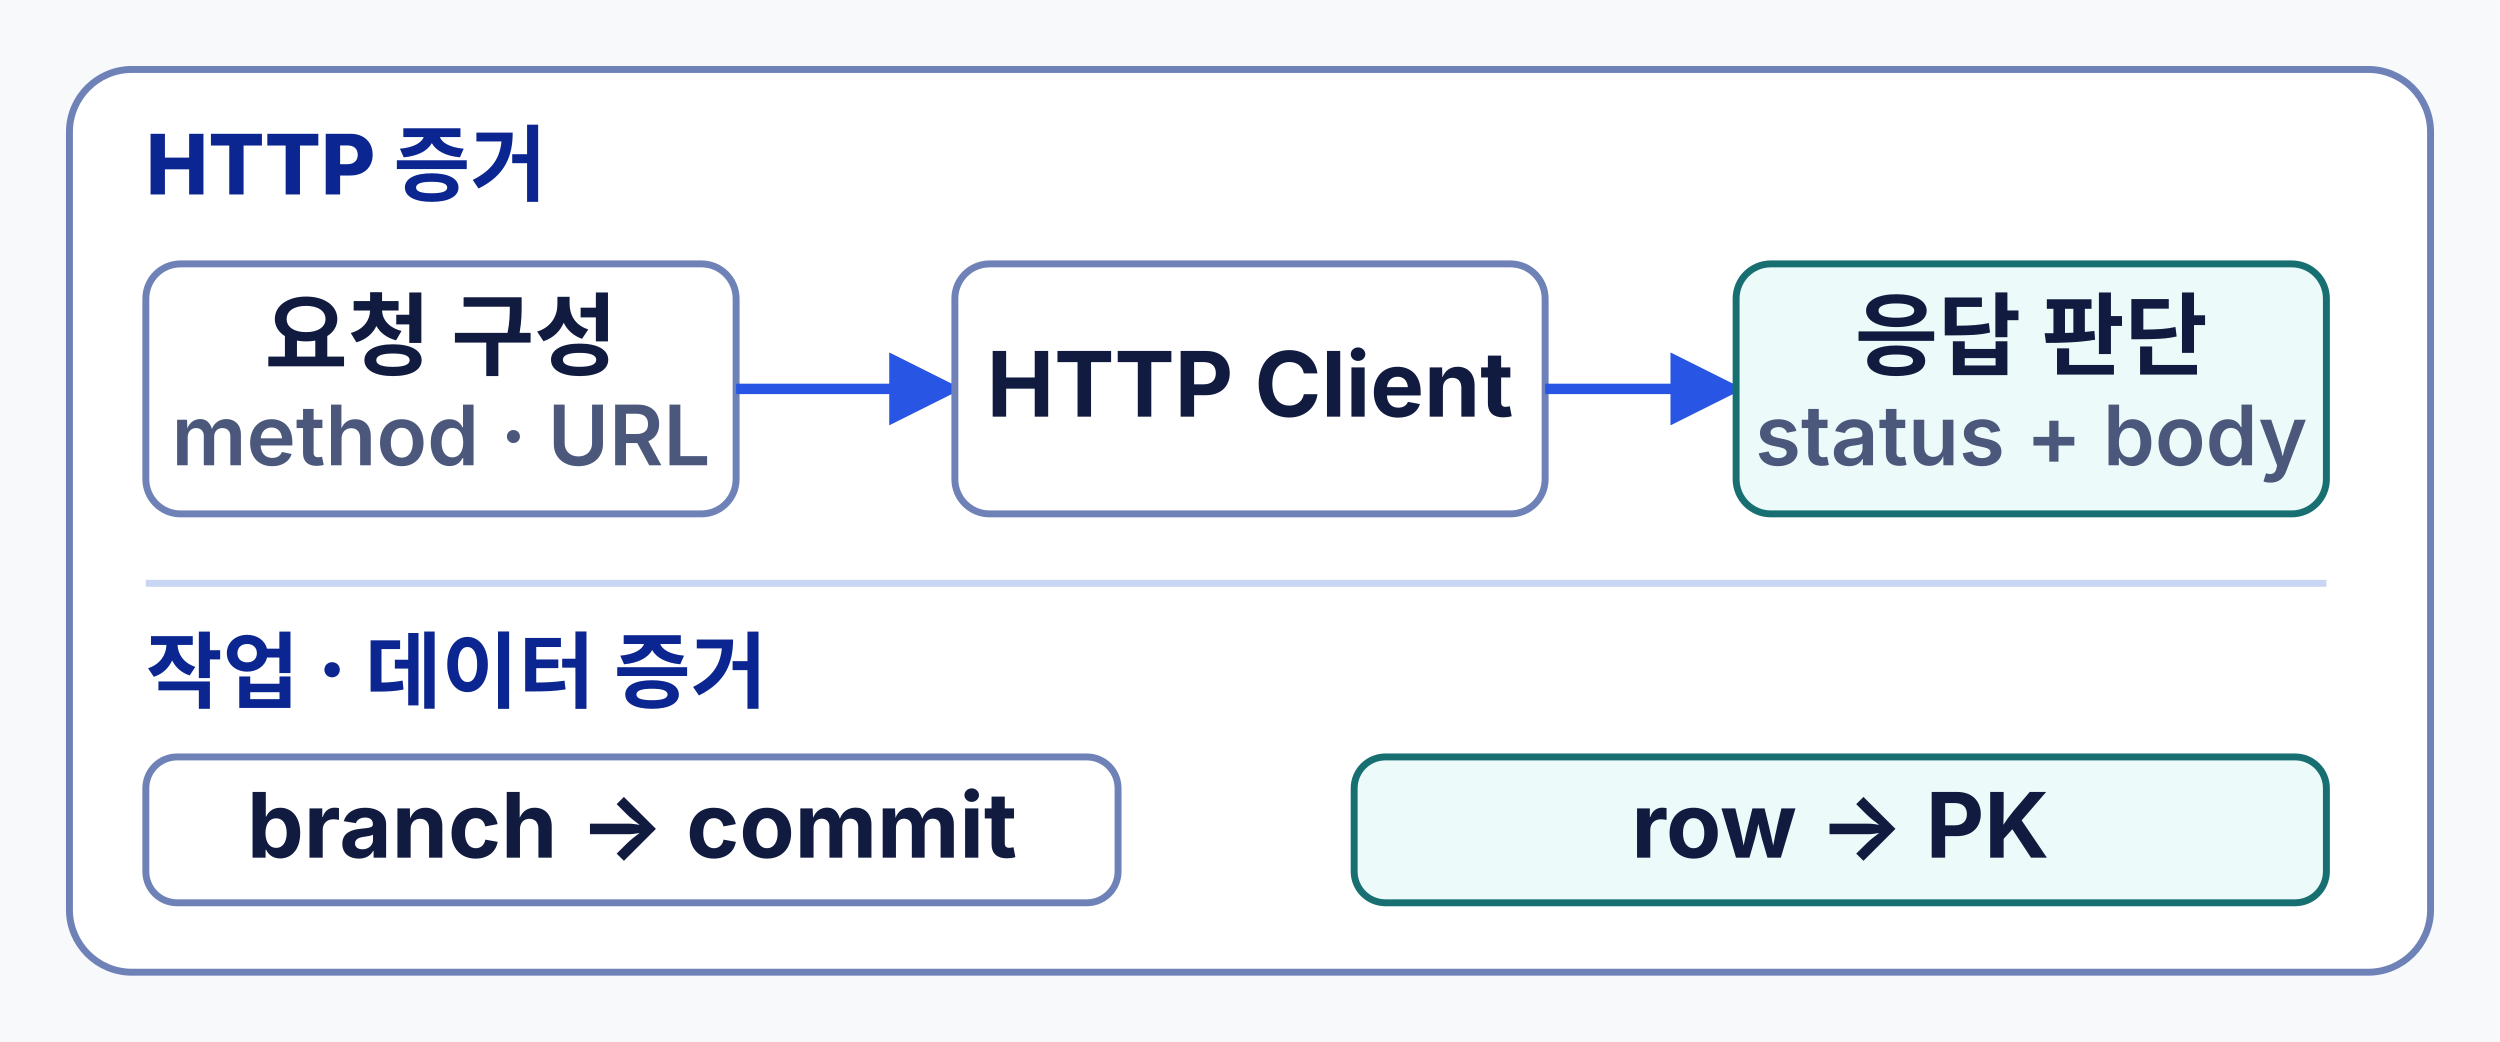
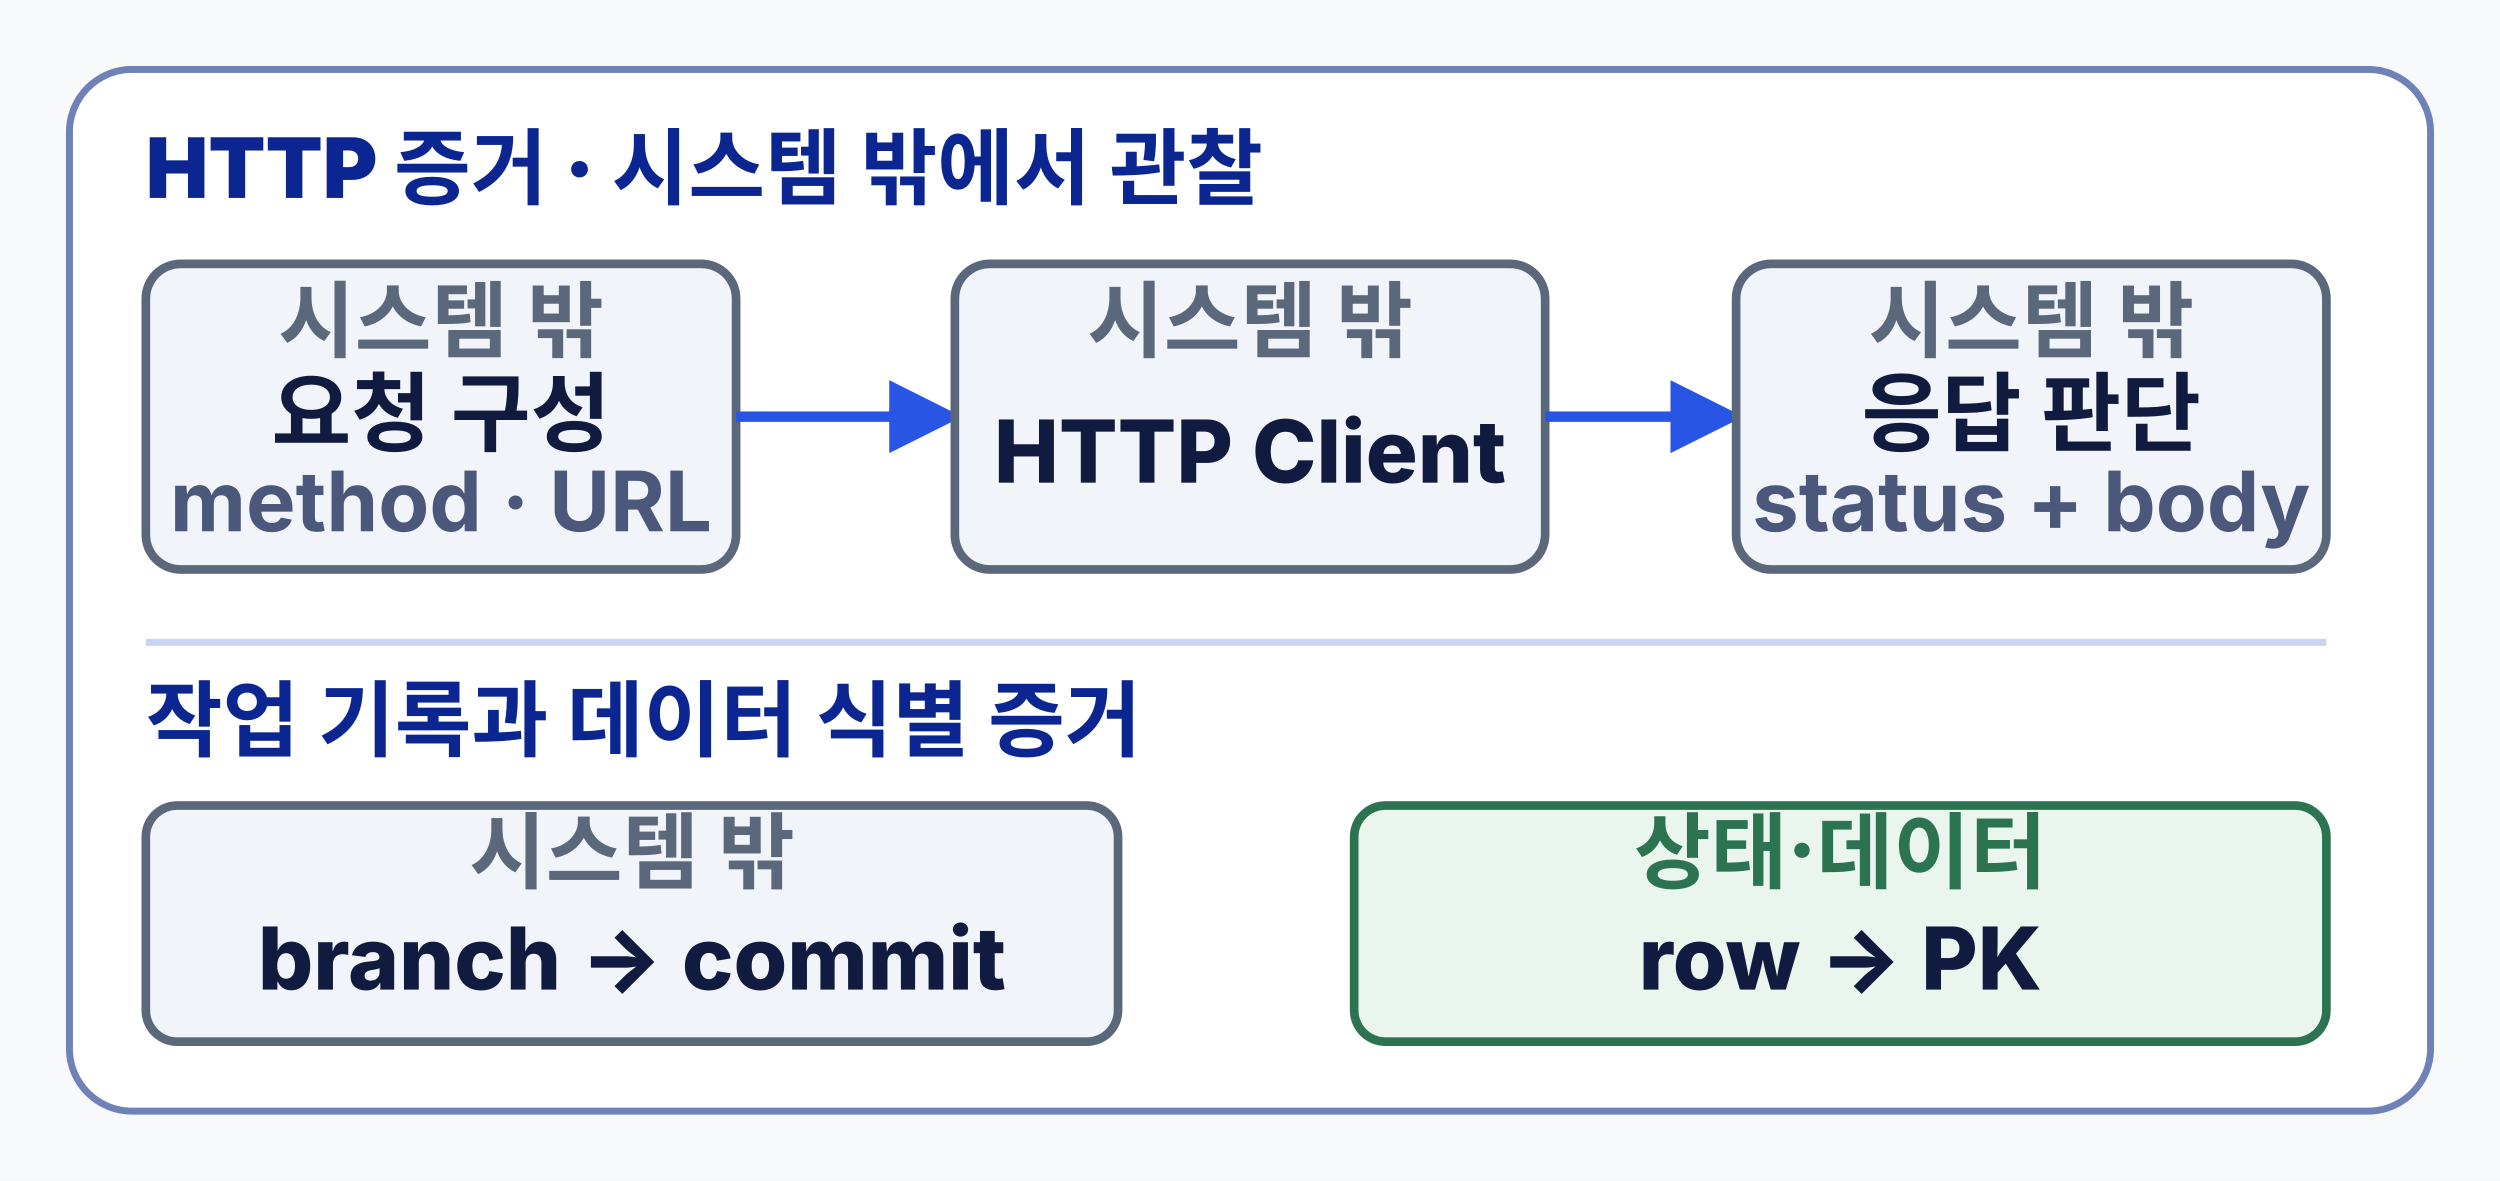
- <svg xmlns="http://www.w3.org/2000/svg" viewBox="0 0 720 300" role="img" aria-labelledby="seq00-title seq00-desc">
+ <svg xmlns="http://www.w3.org/2000/svg" viewBox="0 0 720 340" role="img" aria-labelledby="seq00-title seq00-desc">
  <defs>
    <marker id="arrow" viewBox="0 0 10 10" refX="9" refY="5" markerWidth="7" markerHeight="7" orient="auto-start-reverse">
      <path d="M0 0 10 5 0 10z" fill="#2955E4" />
    </marker>
-     <marker id="arrow-teal" viewBox="0 0 10 10" refX="9" refY="5" markerWidth="7" markerHeight="7" orient="auto-start-reverse">
-       <path d="M0 0 10 5 0 10z" fill="#176F72" />
-     </marker>
-     <style>.frame{fill:#fff;stroke:#6f82b8;stroke-width:2}.node{fill:#fff;stroke:#6f82b8;stroke-width:2}.soft{fill:#ecfbfa;stroke:#176f72;stroke-width:2}.warning{fill:#eef4ff;stroke:#2955e4;stroke-width:2}.boundary{fill:#eaf0fb;stroke:#6f82b8;stroke-width:2;stroke-dasharray:7 5}.boundary-strong{fill:#ecfbfa;stroke:#176f72;stroke-width:3}.arrow{fill:none;stroke:#2955e4;stroke-width:3;marker-end:url(#arrow)}.return{fill:none;stroke:#176f72;stroke-width:3;marker-end:url(#arrow-teal)}.stop{fill:none;stroke:#2955e4;stroke-width:2;stroke-dasharray:6 4}.divider{stroke:#c9d6f3;stroke-width:2}.title{fill:#111b3f;font:700 26px system-ui,-apple-system,sans-serif;text-anchor:middle}.copy{fill:#4b587c;font:600 24px system-ui,-apple-system,sans-serif;text-anchor:middle}.label{fill:#0c2691;font:800 24px system-ui,-apple-system,sans-serif}.teal{fill:#176f72}</style>
+     <style>
+       text{font-family:system-ui,-apple-system,BlinkMacSystemFont,sans-serif;fill:#111B3F}
+       .frame{fill:#FFFFFF;stroke:#6F82B8;stroke-width:2}
+       .node{stroke-width:2.5}
+       .layer-outside{fill:#F1F5F9;stroke:#5B677A}
+       .layer-interface{fill:#E6F4F7;stroke:#0E7490}
+       .layer-application{fill:#F2EDFF;stroke:#6D43A8}
+       .layer-resource{fill:#EAF5EE;stroke:#2C7352}
+       .layer-integration{fill:#FFF4D6;stroke:#926000}
+       .layer-runtime{fill:#EEF2F7;stroke:#52627A}
+       [data-layer="outside"] .layer{fill:#5B677A}
+       [data-layer="resource"] .layer{fill:#2C7352}
+       .flow{fill:none;stroke:#2955E4;stroke-width:3;marker-end:url(#arrow)}
+       .divider{stroke:#C9D6F3;stroke-width:2}
+       .group{font-size:24px;font-weight:850;fill:#0C2691}
+       .layer{font-size:24px;font-weight:800;fill:#4B587C}
+       .name{font-size:25px;font-weight:800;text-anchor:middle}
+       .body{font-size:24px;font-weight:650;fill:#4B587C;text-anchor:middle}
+     </style>
  </defs>
-   <rect width="720" height="300" fill="#F8F9FB" />
-   <rect x="20" y="20" width="680" height="260" rx="18" class="frame" />
-   <text x="42" y="56" class="label">HTTP 증거</text>
-   <rect x="42" y="76" width="170" height="72" rx="10" class="node" />
-   <text x="127" y="106" class="title">요청 구성</text>
-   <text x="127" y="134" class="copy">method · URL</text>
-   <path d="M212 112h63" class="arrow" />
-   <rect x="275" y="76" width="170" height="72" rx="10" class="node" />
-   <text x="360" y="120" class="title">HTTP Client</text>
-   <path d="M445 112h55" class="arrow" />
-   <rect x="500" y="76" width="170" height="72" rx="10" class="soft" />
-   <text x="585" y="106" class="title">응답 판단</text>
-   <text x="585" y="134" class="copy">status + body</text>
-   <line x1="42" y1="168" x2="670" y2="168" class="divider" />
-   <text x="42" y="202" class="label">작업 · 데이터 증거</text>
-   <rect x="42" y="218" width="280" height="42" rx="9" class="node" />
-   <text x="182" y="247" class="title">branch → commit</text>
-   <rect x="390" y="218" width="280" height="42" rx="9" class="soft" />
-   <text x="530" y="247" class="title">row → PK</text>
+   <rect width="720" height="340" fill="#F8F9FB" />
+   <rect x="20" y="20" width="680" height="300" rx="18" class="frame" />
+   <text x="42" y="57" class="group">HTTP 증거 · 시스템 밖에서 관찰</text>
+   <g data-layer="outside">
+     <rect x="42" y="76" width="170" height="88" rx="10" class="node layer-outside" />
+     <text x="127" y="101" class="layer" text-anchor="middle">시스템 밖</text>
+     <text x="127" y="128" class="name">요청 구성</text>
+     <text x="127" y="153" class="body">method · URL</text>
+   </g>
+   <path d="M212 120h63" class="flow" />
+   <g data-layer="outside">
+     <rect x="275" y="76" width="170" height="88" rx="10" class="node layer-outside" />
+     <text x="360" y="101" class="layer" text-anchor="middle">시스템 밖</text>
+     <text x="360" y="139" class="name">HTTP Client</text>
+   </g>
+   <path d="M445 120h55" class="flow" />
+   <g data-layer="outside">
+     <rect x="500" y="76" width="170" height="88" rx="10" class="node layer-outside" />
+     <text x="585" y="101" class="layer" text-anchor="middle">시스템 밖</text>
+     <text x="585" y="128" class="name">응답 판단</text>
+     <text x="585" y="153" class="body">status + body</text>
+   </g>
+   <line x1="42" y1="185" x2="670" y2="185" class="divider" />
+   <text x="42" y="216" class="group">작업 기록과 데이터 식별 증거</text>
+   <g data-layer="outside">
+     <rect x="42" y="232" width="280" height="68" rx="9" class="node layer-outside" />
+     <text x="182" y="254" class="layer" text-anchor="middle">시스템 밖</text>
+     <text x="182" y="285" class="name">branch → commit</text>
+   </g>
+   <g data-layer="resource">
+     <rect x="390" y="232" width="280" height="68" rx="9" class="node layer-resource" />
+     <text x="530" y="254" class="layer" text-anchor="middle">상태·데이터</text>
+     <text x="530" y="285" class="name">row → PK</text>
+   </g>
</svg>
